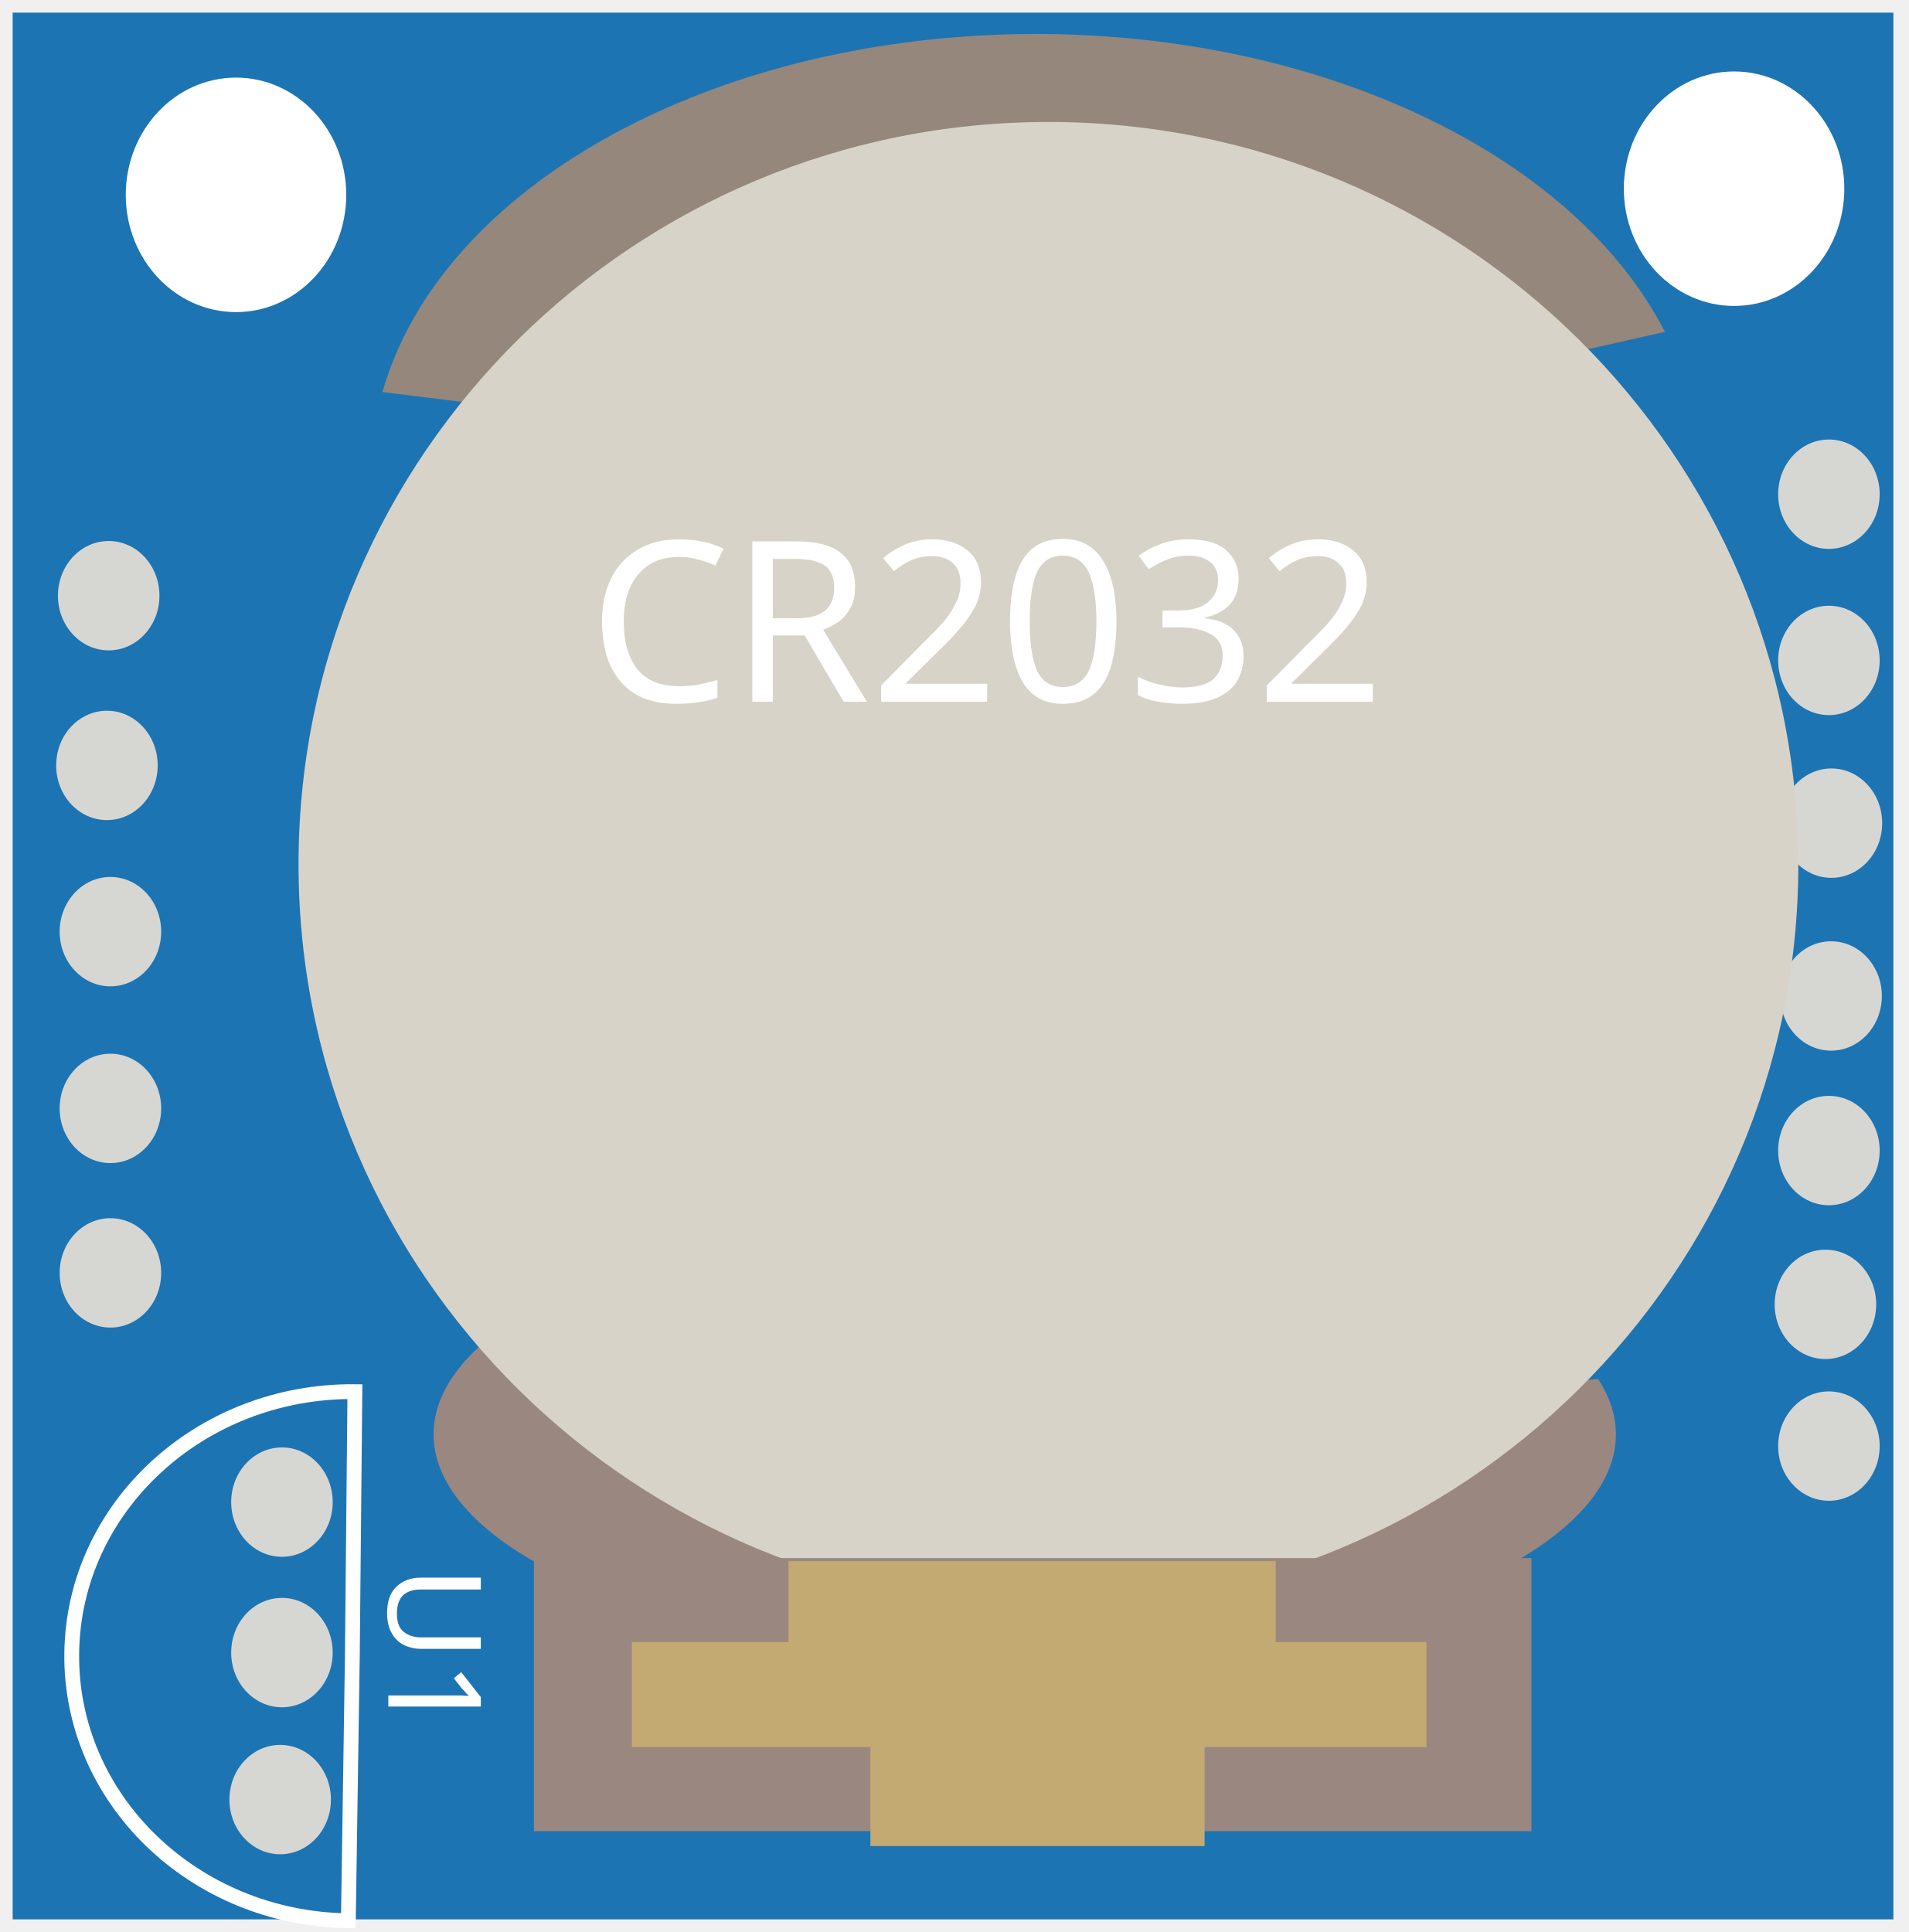
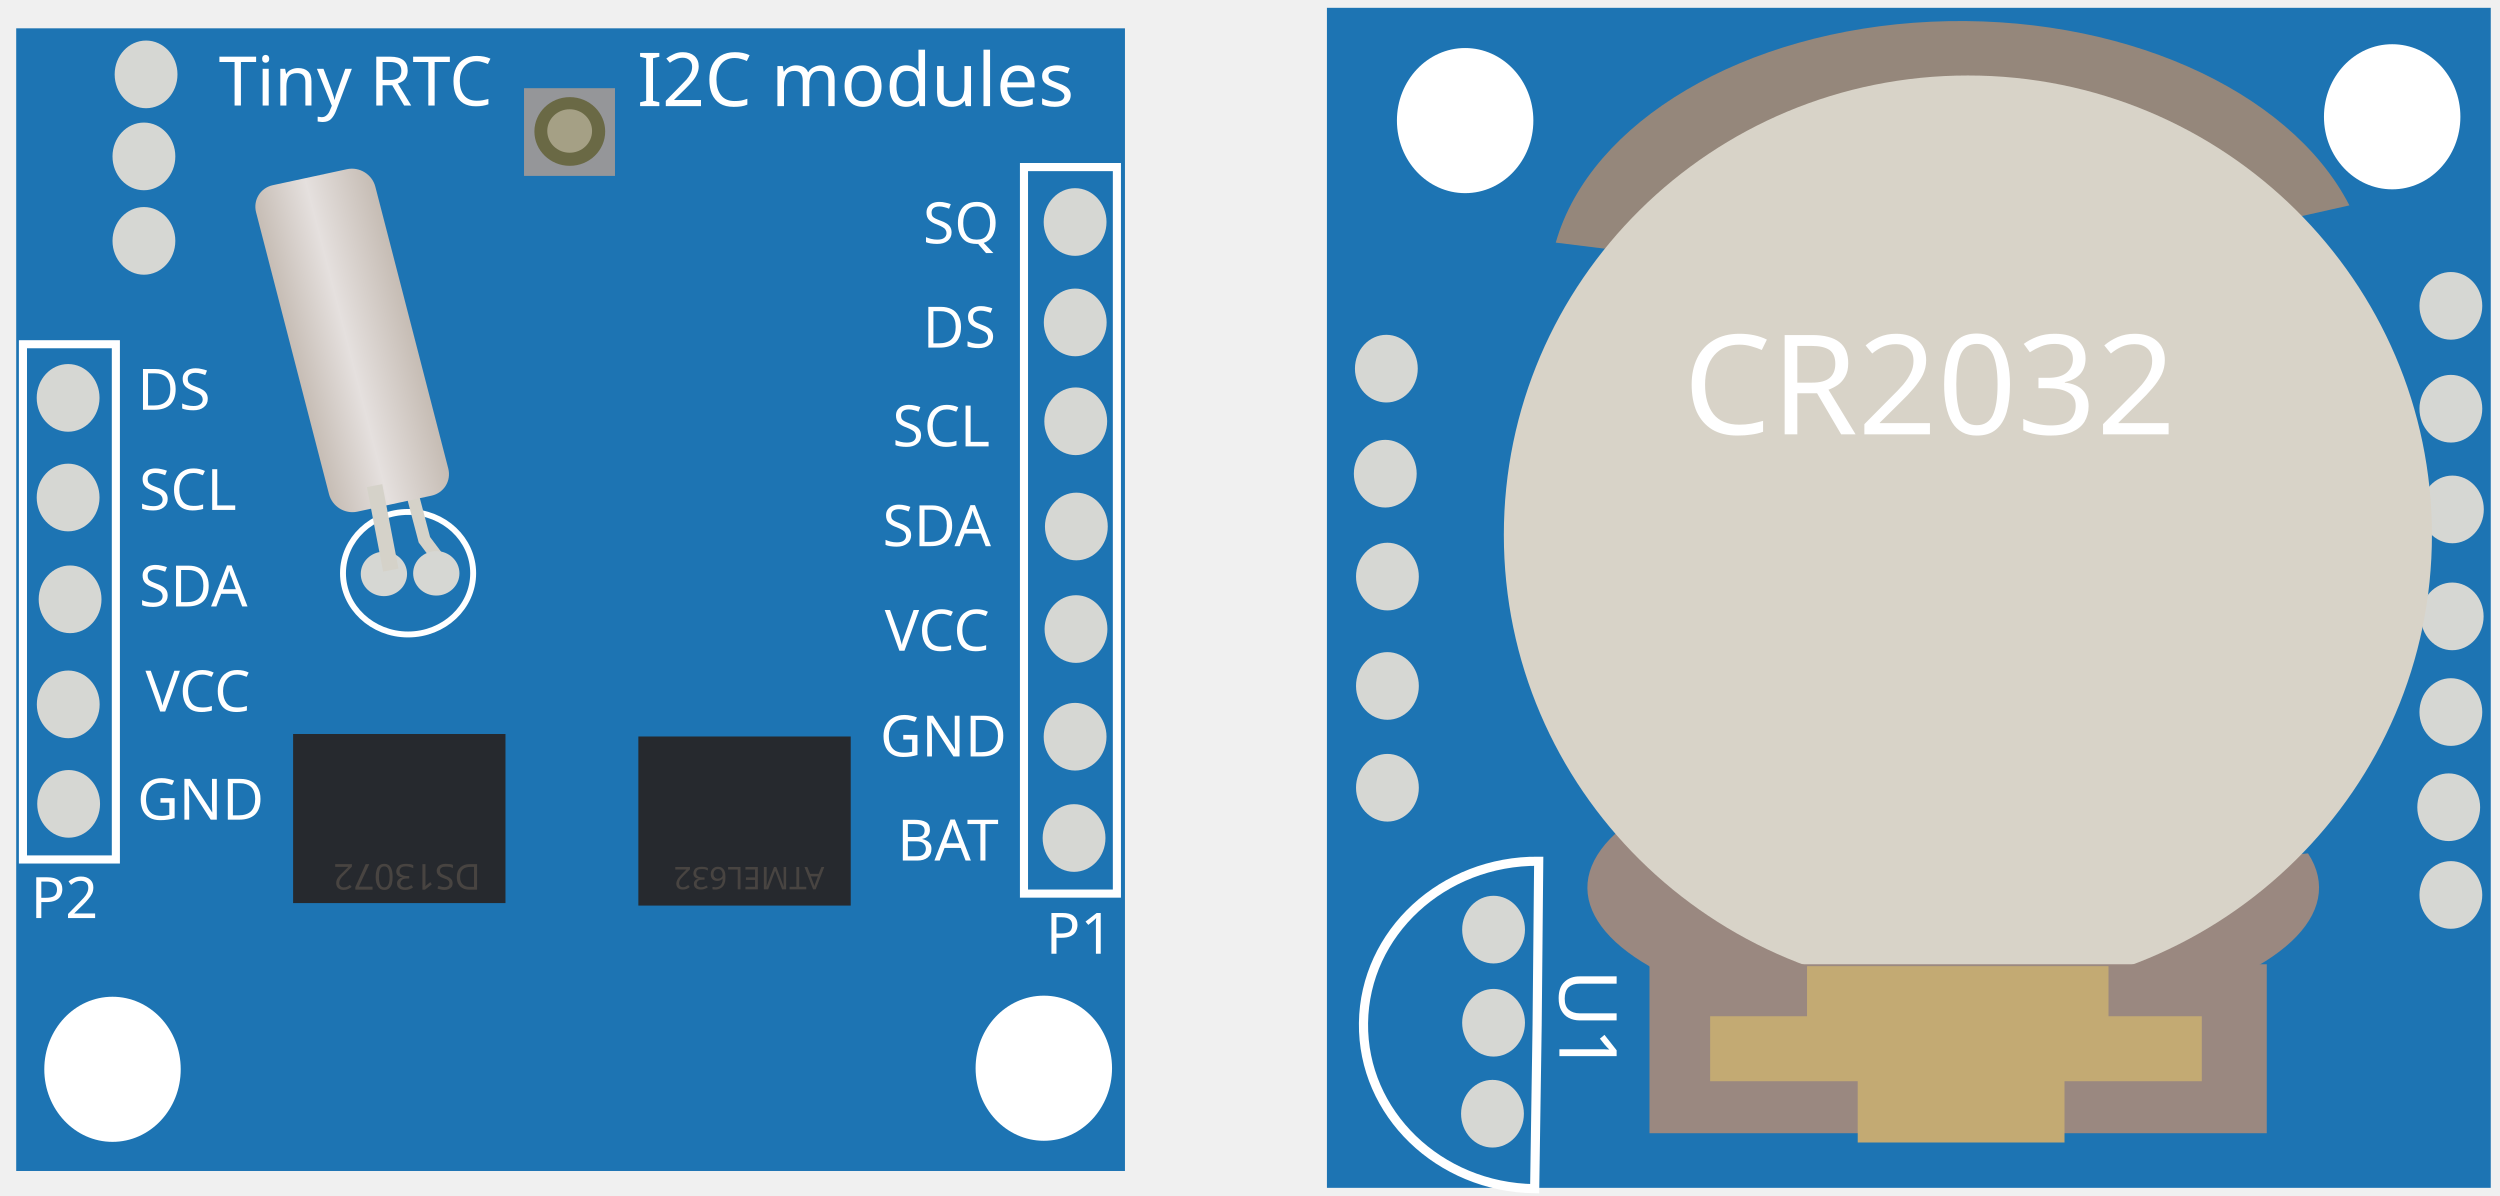
- <svg xmlns="http://www.w3.org/2000/svg" xmlns:xlink="http://www.w3.org/1999/xlink" width="72.863mm" height="73.774mm" viewBox="0 0 72.863 73.774" version="1.1" id="svg8">
+ <svg xmlns="http://www.w3.org/2000/svg" xmlns:xlink="http://www.w3.org/1999/xlink" width="154.253mm" height="73.774mm" viewBox="0 0 154.253 73.774" version="1.1" id="svg8">
  <defs id="defs2">
    <linearGradient id="linearGradient1186-4">
      <stop style="stop-color:#c2b8af;stop-opacity:1" offset="0" id="stop1182" />
      <stop id="stop1198" offset="0.462" style="stop-color:#e5e0de;stop-opacity:1" />
      <stop style="stop-color:#c2b8af;stop-opacity:1" offset="1" id="stop1184" />
    </linearGradient>
    <linearGradient xlink:href="#linearGradient1186-4" id="linearGradient1208" x1="6.605" y1="38.559" x2="15.129" y2="38.559" gradientUnits="userSpaceOnUse" gradientTransform="matrix(0.9955778,0,0,0.9175074,5.350483,-10.96497)" />
  </defs>
-   <g id="layer1" transform="translate(-81.58309,0.7774654)">
+   <g id="layer1" transform="translate(-0.1931351,0.7774654)">
    <rect style="opacity:1;fill:#1d74b3;fill-opacity:1;stroke:#000000;stroke-width:2;stroke-linecap:round;stroke-miterlimit:4;stroke-dasharray:none;stroke-opacity:0" id="rect960" width="68.411" height="70.504" x="1.193" y="0.97" />
    <rect style="opacity:1;fill:#26292e;fill-opacity:1;stroke:#000000;stroke-width:2;stroke-linecap:round;stroke-miterlimit:4;stroke-dasharray:none;stroke-opacity:0" id="rect960-8" width="13.104" height="10.433" x="18.278" y="44.511" />
    <rect style="opacity:1;fill:#26292e;fill-opacity:1;stroke:#000000;stroke-width:2;stroke-linecap:round;stroke-miterlimit:4;stroke-dasharray:none;stroke-opacity:0" id="rect960-8-4" width="13.104" height="10.433" x="39.58" y="44.665" />
    <rect style="opacity:1;fill:#ffffff;fill-opacity:0;stroke:#ffffff;stroke-width:0.5;stroke-linecap:round;stroke-miterlimit:4;stroke-dasharray:none;stroke-opacity:1" id="rect960-8-8" width="5.733" height="31.789" x="1.609" y="20.463" />
    <rect style="opacity:1;fill:#000000;fill-opacity:0;stroke:#ffffff;stroke-width:0.5;stroke-linecap:round;stroke-miterlimit:4;stroke-dasharray:none;stroke-opacity:1" id="rect960-8-8-1" width="5.733" height="44.829" x="63.374" y="9.53" />
    <ellipse style="opacity:1;fill:#ffffff;fill-opacity:1;stroke:#000000;stroke-width:2;stroke-linecap:round;stroke-miterlimit:4;stroke-dasharray:none;stroke-opacity:0" id="path1013" cx="7.135" cy="65.2" rx="4.209" ry="4.477" />
    <ellipse style="opacity:1;fill:#ffffff;fill-opacity:1;stroke:#000000;stroke-width:2;stroke-linecap:round;stroke-miterlimit:4;stroke-dasharray:none;stroke-opacity:0" id="path1013-5" cx="64.598" cy="65.133" rx="4.209" ry="4.477" />
    <ellipse style="opacity:1;fill:#d6d7d3;fill-opacity:1;stroke:#000000;stroke-width:0.529;stroke-linecap:round;stroke-miterlimit:4;stroke-dasharray:none;stroke-opacity:0" id="path1013-3" cx="9.206" cy="3.812" rx="1.938" ry="2.088" />
    <ellipse style="opacity:1;fill:#d6d7d3;fill-opacity:1;stroke:#000000;stroke-width:0.529;stroke-linecap:round;stroke-miterlimit:4;stroke-dasharray:none;stroke-opacity:0" id="path1013-3-5" cx="9.073" cy="8.873" rx="1.938" ry="2.088" />
    <ellipse style="opacity:1;fill:#d6d7d3;fill-opacity:1;stroke:#000000;stroke-width:0.529;stroke-linecap:round;stroke-miterlimit:4;stroke-dasharray:none;stroke-opacity:0" id="path1013-3-4" cx="9.073" cy="14.085" rx="1.938" ry="2.088" />
    <ellipse style="opacity:1;fill:#d6d7d3;fill-opacity:1;stroke:#000000;stroke-width:0.529;stroke-linecap:round;stroke-miterlimit:4;stroke-dasharray:none;stroke-opacity:0" id="path1013-3-1" cx="4.396" cy="23.773" rx="1.938" ry="2.088" />
    <ellipse style="opacity:1;fill:#d6d7d3;fill-opacity:1;stroke:#000000;stroke-width:0.529;stroke-linecap:round;stroke-miterlimit:4;stroke-dasharray:none;stroke-opacity:0" id="path1013-3-0" cx="4.396" cy="29.92" rx="1.938" ry="2.088" />
    <ellipse style="opacity:1;fill:#d6d7d3;fill-opacity:1;stroke:#000000;stroke-width:0.529;stroke-linecap:round;stroke-miterlimit:4;stroke-dasharray:none;stroke-opacity:0" id="path1013-3-8" cx="4.518" cy="36.201" rx="1.938" ry="2.088" />
    <ellipse style="opacity:1;fill:#d6d7d3;fill-opacity:1;stroke:#000000;stroke-width:0.529;stroke-linecap:round;stroke-miterlimit:4;stroke-dasharray:none;stroke-opacity:0" id="path1013-3-02" cx="4.404" cy="42.683" rx="1.938" ry="2.088" />
    <ellipse style="opacity:1;fill:#d6d7d3;fill-opacity:1;stroke:#000000;stroke-width:0.529;stroke-linecap:round;stroke-miterlimit:4;stroke-dasharray:none;stroke-opacity:0" id="path1013-3-43" cx="4.428" cy="48.822" rx="1.938" ry="2.088" />
    <ellipse style="opacity:1;fill:#d6d7d3;fill-opacity:1;stroke:#000000;stroke-width:0.529;stroke-linecap:round;stroke-miterlimit:4;stroke-dasharray:none;stroke-opacity:0" id="path1013-3-6" cx="66.528" cy="12.921" rx="1.938" ry="2.088" />
    <ellipse style="opacity:1;fill:#d6d7d3;fill-opacity:1;stroke:#000000;stroke-width:0.529;stroke-linecap:round;stroke-miterlimit:4;stroke-dasharray:none;stroke-opacity:0" id="path1013-3-7" cx="66.536" cy="19.116" rx="1.938" ry="2.088" />
    <ellipse style="opacity:1;fill:#d6d7d3;fill-opacity:1;stroke:#000000;stroke-width:0.529;stroke-linecap:round;stroke-miterlimit:4;stroke-dasharray:none;stroke-opacity:0" id="path1013-3-85" cx="66.567" cy="25.216" rx="1.938" ry="2.088" />
    <ellipse style="opacity:1;fill:#d6d7d3;fill-opacity:1;stroke:#000000;stroke-width:0.529;stroke-linecap:round;stroke-miterlimit:4;stroke-dasharray:none;stroke-opacity:0" id="path1013-3-84" cx="66.606" cy="31.708" rx="1.938" ry="2.088" />
    <ellipse style="opacity:1;fill:#d6d7d3;fill-opacity:1;stroke:#000000;stroke-width:0.529;stroke-linecap:round;stroke-miterlimit:4;stroke-dasharray:none;stroke-opacity:0" id="path1013-3-3" cx="66.583" cy="38.036" rx="1.938" ry="2.088" />
    <ellipse style="opacity:1;fill:#d6d7d3;fill-opacity:1;stroke:#000000;stroke-width:0.529;stroke-linecap:round;stroke-miterlimit:4;stroke-dasharray:none;stroke-opacity:0" id="path1013-3-54" cx="66.528" cy="44.679" rx="1.938" ry="2.088" />
    <ellipse style="opacity:1;fill:#d6d7d3;fill-opacity:1;stroke:#000000;stroke-width:0.529;stroke-linecap:round;stroke-miterlimit:4;stroke-dasharray:none;stroke-opacity:0" id="path1013-3-72" cx="66.464" cy="50.929" rx="1.938" ry="2.088" />
    <ellipse style="opacity:1;fill:#d6d7d3;fill-opacity:1;stroke:#000000;stroke-width:0.965;stroke-linecap:round;stroke-miterlimit:4;stroke-dasharray:none;stroke-opacity:0" id="path1149" cx="23.881" cy="34.633" rx="1.428" ry="1.372" />
    <ellipse style="opacity:1;fill:#000000;fill-opacity:0;stroke:#ffffff;stroke-width:0.365;stroke-linecap:round;stroke-miterlimit:4;stroke-dasharray:none;stroke-opacity:1" id="path1147" cx="25.372" cy="34.59" rx="4.016" ry="3.78" />
    <path style="fill:#000000;fill-opacity:0;stroke:#d5d2c9;stroke-width:0.765;stroke-linecap:butt;stroke-linejoin:miter;stroke-miterlimit:4;stroke-dasharray:none;stroke-opacity:1" d="m 25.376,28.718 1.002,3.809 1.403,1.871" id="path1133" />
    <text xml:space="preserve" style="font-style:normal;font-weight:normal;font-size:4.233px;line-height:1.25;font-family:sans-serif;letter-spacing:0px;word-spacing:0px;fill:#ffffff;fill-opacity:1;stroke:none;stroke-width:0.265" x="13.683" y="5.733" id="text1137">
      <tspan id="tspan1135" x="13.683" y="5.733" style="font-size:4.233px;fill:#ffffff;fill-opacity:1;stroke-width:0.265">Tiny RTC </tspan>
    </text>
    <text xml:space="preserve" style="font-style:normal;font-weight:normal;font-size:4.586px;line-height:1.25;font-family:sans-serif;letter-spacing:0px;word-spacing:0px;fill:#ffffff;fill-opacity:1;stroke:none;stroke-width:0.265" x="39.499" y="5.769" id="text1141">
      <tspan id="tspan1139" x="39.499" y="5.769" style="font-size:4.586px;fill:#ffffff;fill-opacity:1;stroke-width:0.265">I2C modules</tspan>
    </text>
    <rect style="opacity:1;fill:#959699;fill-opacity:1;stroke:#000000;stroke-width:0.965;stroke-linecap:round;stroke-miterlimit:4;stroke-dasharray:none;stroke-opacity:0" id="rect1143" width="5.613" height="5.412" x="32.526" y="4.664" />
    <ellipse style="opacity:1;fill:#6a6945;fill-opacity:1;stroke:#000000;stroke-width:0.255;stroke-linecap:round;stroke-miterlimit:4;stroke-dasharray:none;stroke-opacity:0" id="path1145" cx="35.35" cy="7.335" rx="2.184" ry="2.12" />
    <rect style="opacity:1;fill:#1d74b3;fill-opacity:1;stroke:#000000;stroke-width:0.965;stroke-linecap:round;stroke-miterlimit:4;stroke-dasharray:none;stroke-opacity:0" id="rect1153" width="71.81" height="72.809" x="82.066" y="-0.295" />
    <ellipse style="opacity:1;fill:#ffffff;fill-opacity:1;stroke:#000000;stroke-width:2;stroke-linecap:round;stroke-miterlimit:4;stroke-dasharray:none;stroke-opacity:0" id="path1013-5-6" cx="90.594" cy="6.663" rx="4.209" ry="4.477" />
    <ellipse style="opacity:1;fill:#ffffff;fill-opacity:1;stroke:#000000;stroke-width:2;stroke-linecap:round;stroke-miterlimit:4;stroke-dasharray:none;stroke-opacity:0" id="path1013-5-3" cx="147.793" cy="6.428" rx="4.209" ry="4.477" />
    <ellipse style="opacity:1;fill:#d6d7d3;fill-opacity:1;stroke:#000000;stroke-width:2;stroke-linecap:round;stroke-miterlimit:4;stroke-dasharray:none;stroke-opacity:0" id="path1013-3-1-1" cx="85.733" cy="21.969" rx="1.938" ry="2.088" />
    <ellipse style="opacity:1;fill:#d6d7d3;fill-opacity:1;stroke:#000000;stroke-width:2;stroke-linecap:round;stroke-miterlimit:4;stroke-dasharray:none;stroke-opacity:0" id="path1013-3-0-5" cx="85.666" cy="28.45" rx="1.938" ry="2.088" />
    <ellipse style="opacity:1;fill:#d6d7d3;fill-opacity:1;stroke:#000000;stroke-width:2;stroke-linecap:round;stroke-miterlimit:4;stroke-dasharray:none;stroke-opacity:0" id="path1013-3-8-4" cx="85.799" cy="34.798" rx="1.938" ry="2.088" />
    <ellipse style="opacity:1;fill:#d6d7d3;fill-opacity:1;stroke:#000000;stroke-width:2;stroke-linecap:round;stroke-miterlimit:4;stroke-dasharray:none;stroke-opacity:0" id="path1013-3-02-1" cx="85.799" cy="41.547" rx="1.938" ry="2.088" />
    <ellipse style="opacity:1;fill:#d6d7d3;fill-opacity:1;stroke:#000000;stroke-width:2;stroke-linecap:round;stroke-miterlimit:4;stroke-dasharray:none;stroke-opacity:0" id="path1013-3-43-9" cx="85.799" cy="47.828" rx="1.938" ry="2.088" />
    <ellipse style="opacity:1;fill:#d6d7d3;fill-opacity:1;stroke:#000000;stroke-width:2;stroke-linecap:round;stroke-miterlimit:4;stroke-dasharray:none;stroke-opacity:0" id="path1013-3-1-0" cx="151.414" cy="18.094" rx="1.938" ry="2.088" />
    <ellipse style="opacity:1;fill:#d6d7d3;fill-opacity:1;stroke:#000000;stroke-width:2;stroke-linecap:round;stroke-miterlimit:4;stroke-dasharray:none;stroke-opacity:0" id="path1013-3-0-0" cx="151.414" cy="24.441" rx="1.938" ry="2.088" />
    <ellipse style="opacity:1;fill:#d6d7d3;fill-opacity:1;stroke:#000000;stroke-width:2;stroke-linecap:round;stroke-miterlimit:4;stroke-dasharray:none;stroke-opacity:0" id="path1013-3-8-7" cx="151.509" cy="30.655" rx="1.938" ry="2.088" />
    <ellipse style="opacity:1;fill:#d6d7d3;fill-opacity:1;stroke:#000000;stroke-width:2;stroke-linecap:round;stroke-miterlimit:4;stroke-dasharray:none;stroke-opacity:0" id="path1013-3-02-6" cx="151.497" cy="37.254" rx="1.938" ry="2.088" />
    <ellipse style="opacity:1;fill:#d6d7d3;fill-opacity:1;stroke:#000000;stroke-width:2;stroke-linecap:round;stroke-miterlimit:4;stroke-dasharray:none;stroke-opacity:0" id="path1013-3-43-7" cx="151.414" cy="43.157" rx="1.938" ry="2.088" />
    <ellipse style="opacity:1;fill:#d6d7d3;fill-opacity:1;stroke:#000000;stroke-width:2;stroke-linecap:round;stroke-miterlimit:4;stroke-dasharray:none;stroke-opacity:0" id="path1013-3-54-4" cx="151.281" cy="49.03" rx="1.938" ry="2.088" />
    <ellipse style="opacity:1;fill:#d6d7d3;fill-opacity:1;stroke:#000000;stroke-width:2;stroke-linecap:round;stroke-miterlimit:4;stroke-dasharray:none;stroke-opacity:0" id="path1013-3-72-5" cx="151.414" cy="54.442" rx="1.938" ry="2.088" />
    <ellipse style="opacity:1;fill:#d6d7d3;fill-opacity:1;stroke:#000000;stroke-width:2;stroke-linecap:round;stroke-miterlimit:4;stroke-dasharray:none;stroke-opacity:0" id="path1013-3-54-5" cx="92.348" cy="56.581" rx="1.938" ry="2.088" />
    <ellipse style="opacity:1;fill:#d6d7d3;fill-opacity:1;stroke:#000000;stroke-width:2;stroke-linecap:round;stroke-miterlimit:4;stroke-dasharray:none;stroke-opacity:0" id="path1013-3-72-3" cx="92.348" cy="62.327" rx="1.938" ry="2.088" />
    <ellipse style="opacity:1;fill:#d6d7d3;fill-opacity:1;stroke:#000000;stroke-width:2;stroke-linecap:round;stroke-miterlimit:4;stroke-dasharray:none;stroke-opacity:0" id="path1013-3-4-7" cx="92.281" cy="67.94" rx="1.938" ry="2.088" />
    <path style="opacity:1;fill:none;fill-opacity:1;stroke:#ffffff;stroke-width:0.565;stroke-linecap:round;stroke-miterlimit:4;stroke-dasharray:none;stroke-opacity:1" id="path991" d="M 94.884,72.567 A 10.715,10.103 0 0 1 84.322,62.347 10.715,10.103 0 0 1 95.133,52.362 l -0.097,10.103 z" />
    <path style="opacity:1;fill:#95877b;fill-opacity:1;stroke:#000000;stroke-width:0.965;stroke-linecap:round;stroke-miterlimit:4;stroke-dasharray:none;stroke-opacity:0" id="path995" d="M -96.186,-14.192 A 25.377,16.771 0 0 1 -119.33,-0.563 25.377,16.771 0 0 1 -145.154,-11.895 l 24.027,-5.397 z" transform="scale(-1)" />
    <path style="opacity:1;fill:#9a8880;fill-opacity:1;stroke:#000000;stroke-width:0.965;stroke-linecap:round;stroke-miterlimit:4;stroke-dasharray:none;stroke-opacity:0" id="path995-0" d="m 142.6,51.876 a 22.571,8.701 0 0 1 -10.251,9.574 22.571,8.701 0 0 1 -26.745,-0.989 22.571,8.701 0 0 1 -5.342,-10.15 l 20.446,3.685 z" />
    <ellipse style="opacity:1;fill:#d8d3c8;fill-opacity:1;stroke:#000000;stroke-width:0.965;stroke-linecap:round;stroke-miterlimit:4;stroke-dasharray:none;stroke-opacity:0" id="path993" cx="121.614" cy="32.228" rx="28.632" ry="28.348" />
    <rect style="opacity:1;fill:#9a8880;fill-opacity:1;stroke:#000000;stroke-width:0.965;stroke-linecap:round;stroke-miterlimit:4;stroke-dasharray:none;stroke-opacity:0" id="rect1012" width="38.086" height="10.424" x="101.969" y="58.719" />
    <rect style="opacity:1;fill:#c3aa73;fill-opacity:1;stroke:#000000;stroke-width:0.965;stroke-linecap:round;stroke-miterlimit:4;stroke-dasharray:none;stroke-opacity:0" id="rect1014" width="30.335" height="4.009" x="105.711" y="61.926" />
    <rect style="opacity:1;fill:#c3aa73;fill-opacity:1;stroke:#000000;stroke-width:0.965;stroke-linecap:round;stroke-miterlimit:4;stroke-dasharray:none;stroke-opacity:0" id="rect1016" width="18.6" height="3.408" x="111.69" y="58.836" />
    <text xml:space="preserve" style="font-style:normal;font-weight:normal;font-size:4.939px;line-height:1.25;font-family:sans-serif;letter-spacing:0px;word-spacing:0px;fill:#ffffff;fill-opacity:1;stroke:none;stroke-width:0.265" x="59.029" y="-96.413" id="text1026" transform="rotate(90)">
      <tspan id="tspan1024" x="59.029" y="-96.413" style="font-size:4.939px;fill:#ffffff;stroke-width:0.265">U1</tspan>
    </text>
    <text xml:space="preserve" style="font-style:normal;font-weight:normal;font-size:3.528px;line-height:1.25;font-family:sans-serif;letter-spacing:0px;word-spacing:0px;fill:#ffffff;fill-opacity:1;stroke:none;stroke-width:0.265" x="8.672" y="24.508" id="text1030">
      <tspan id="tspan1028" x="8.672" y="24.508" style="font-size:3.528px;fill:#ffffff;fill-opacity:1;stroke-width:0.265">DS</tspan>
    </text>
    <text xml:space="preserve" style="font-style:normal;font-weight:normal;font-size:3.528px;line-height:1.25;font-family:sans-serif;letter-spacing:0px;word-spacing:0px;fill:#ffffff;fill-opacity:1;stroke:none;stroke-width:0.265" x="8.773" y="30.684" id="text1030-1">
      <tspan id="tspan1028-8" x="8.773" y="30.684" style="font-size:3.528px;fill:#ffffff;fill-opacity:1;stroke-width:0.265">SCL</tspan>
    </text>
    <text xml:space="preserve" style="font-style:normal;font-weight:normal;font-size:3.528px;line-height:1.25;font-family:sans-serif;letter-spacing:0px;word-spacing:0px;fill:#ffffff;fill-opacity:1;stroke:none;stroke-width:0.265" x="8.773" y="36.637" id="text1030-0">
      <tspan id="tspan1028-9" x="8.773" y="36.637" style="font-size:3.528px;fill:#ffffff;fill-opacity:1;stroke-width:0.265">SDA</tspan>
    </text>
    <text xml:space="preserve" style="font-style:normal;font-weight:normal;font-size:3.528px;line-height:1.25;font-family:sans-serif;letter-spacing:0px;word-spacing:0px;fill:#ffffff;fill-opacity:1;stroke:none;stroke-width:0.265" x="9.169" y="43.123" id="text1030-06">
      <tspan id="tspan1028-7" x="9.169" y="43.123" style="font-size:3.528px;fill:#ffffff;fill-opacity:1;stroke-width:0.265">VCC</tspan>
    </text>
    <text xml:space="preserve" style="font-style:normal;font-weight:normal;font-size:3.528px;line-height:1.25;font-family:sans-serif;letter-spacing:0px;word-spacing:0px;fill:#ffffff;fill-opacity:1;stroke:none;stroke-width:0.265" x="8.657" y="49.793" id="text1030-9">
      <tspan id="tspan1028-2" x="8.657" y="49.793" style="font-size:3.528px;fill:#ffffff;fill-opacity:1;stroke-width:0.265">GND</tspan>
    </text>
    <text xml:space="preserve" style="font-style:normal;font-weight:normal;font-size:3.528px;line-height:1.25;font-family:sans-serif;letter-spacing:0px;word-spacing:0px;fill:#ffffff;fill-opacity:1;stroke:none;stroke-width:0.265" x="57.14" y="14.242" id="text1030-8">
      <tspan id="tspan1028-3" x="57.14" y="14.242" style="font-size:3.528px;fill:#ffffff;fill-opacity:1;stroke-width:0.265">SQ</tspan>
    </text>
    <text xml:space="preserve" style="font-style:normal;font-weight:normal;font-size:3.528px;line-height:1.25;font-family:sans-serif;letter-spacing:0px;word-spacing:0px;fill:#ffffff;fill-opacity:1;stroke:none;stroke-width:0.265" x="57.128" y="20.668" id="text1030-4">
      <tspan id="tspan1028-33" x="57.128" y="20.668" style="font-size:3.528px;fill:#ffffff;fill-opacity:1;stroke-width:0.265">DS</tspan>
    </text>
    <text xml:space="preserve" style="font-style:normal;font-weight:normal;font-size:3.528px;line-height:1.25;font-family:sans-serif;letter-spacing:0px;word-spacing:0px;fill:#ffffff;fill-opacity:1;stroke:none;stroke-width:0.265" x="55.257" y="26.763" id="text1030-40">
      <tspan id="tspan1028-0" x="55.257" y="26.763" style="font-size:3.528px;fill:#ffffff;fill-opacity:1;stroke-width:0.265">SCL</tspan>
    </text>
    <text xml:space="preserve" style="font-style:normal;font-weight:normal;font-size:3.528px;line-height:1.25;font-family:sans-serif;letter-spacing:0px;word-spacing:0px;fill:#ffffff;fill-opacity:1;stroke:none;stroke-width:0.265" x="54.644" y="32.924" id="text1030-3">
      <tspan id="tspan1028-1" x="54.644" y="32.924" style="font-size:3.528px;fill:#ffffff;fill-opacity:1;stroke-width:0.265">SDA</tspan>
    </text>
    <text xml:space="preserve" style="font-style:normal;font-weight:normal;font-size:3.528px;line-height:1.25;font-family:sans-serif;letter-spacing:0px;word-spacing:0px;fill:#ffffff;fill-opacity:1;stroke:none;stroke-width:0.265" x="54.781" y="39.378" id="text1030-81">
      <tspan id="tspan1028-88" x="54.781" y="39.378" style="font-size:3.528px;fill:#ffffff;fill-opacity:1;stroke-width:0.265">VCC</tspan>
    </text>
    <text xml:space="preserve" style="font-style:normal;font-weight:normal;font-size:3.528px;line-height:1.25;font-family:sans-serif;letter-spacing:0px;word-spacing:0px;fill:#ffffff;fill-opacity:1;stroke:none;stroke-width:0.265" x="54.488" y="45.898" id="text1030-6">
      <tspan id="tspan1028-4" x="54.488" y="45.898" style="font-size:3.528px;fill:#ffffff;fill-opacity:1;stroke-width:0.265">GND</tspan>
    </text>
    <text xml:space="preserve" style="font-style:normal;font-weight:normal;font-size:3.528px;line-height:1.25;font-family:sans-serif;letter-spacing:0px;word-spacing:0px;fill:#ffffff;fill-opacity:1;stroke:none;stroke-width:0.265" x="55.554" y="52.323" id="text1030-10">
      <tspan id="tspan1028-48" x="55.554" y="52.323" style="font-size:3.528px;fill:#ffffff;fill-opacity:1;stroke-width:0.265">BAT</tspan>
    </text>
    <text xml:space="preserve" style="font-style:normal;font-weight:normal;font-size:3.528px;line-height:1.25;font-family:sans-serif;letter-spacing:0px;word-spacing:0px;fill:#ffffff;fill-opacity:1;stroke:none;stroke-width:0.265" x="64.722" y="58.074" id="text1030-34">
      <tspan id="tspan1028-99" x="64.722" y="58.074" style="font-size:3.528px;fill:#ffffff;stroke-width:0.265">P1</tspan>
    </text>
    <text xml:space="preserve" style="font-style:normal;font-weight:normal;font-size:3.528px;line-height:1.25;font-family:sans-serif;letter-spacing:0px;word-spacing:0px;fill:#ffffff;fill-opacity:1;stroke:none;stroke-width:0.265" x="2.085" y="55.871" id="text1030-5">
      <tspan id="tspan1028-42" x="2.085" y="55.871" style="font-size:3.528px;fill:#ffffff;stroke-width:0.265">P2</tspan>
    </text>
    <text xml:space="preserve" style="font-style:normal;font-weight:normal;font-size:1.925px;line-height:1.25;font-family:sans-serif;letter-spacing:0px;word-spacing:0px;fill:#484441;fill-opacity:1;stroke:none;stroke-width:0.265" x="-51.049" y="-52.719" id="text1148" transform="scale(-1)">
      <tspan id="tspan1146" x="-51.049" y="-52.719" style="font-size:1.925px;fill:#484441;fill-opacity:1;stroke-width:0.265">ATMEL632</tspan>
    </text>
    <text xml:space="preserve" style="font-style:normal;font-weight:normal;font-size:2.195px;line-height:1.25;font-family:sans-serif;letter-spacing:0px;word-spacing:0px;fill:#484441;fill-opacity:1;stroke:none;stroke-width:0.265" x="-29.849" y="-52.541" id="text1152" transform="scale(-1)">
      <tspan id="tspan1150" x="-29.849" y="-52.541" style="font-size:2.195px;fill:#484441;fill-opacity:1;stroke-width:0.265">DS13072</tspan>
    </text>
    <rect style="opacity:1;fill:url(#linearGradient1208);fill-opacity:1;stroke:#000000;stroke-width:0.965;stroke-linecap:round;stroke-miterlimit:4;stroke-dasharray:none;stroke-opacity:0" id="rect1200" width="7.526" height="20.808" x="12.406" y="14.009" transform="matrix(0.9775432,-0.2107349,0.2505422,0.9681057,0,0)" ry="1.423" />
    <ellipse style="opacity:1;fill:#d6d7d3;fill-opacity:1;stroke:#000000;stroke-width:0.965;stroke-linecap:round;stroke-miterlimit:4;stroke-dasharray:none;stroke-opacity:0" id="path1149-7" cx="27.113" cy="34.598" rx="1.428" ry="1.372" />
    <ellipse style="opacity:1;fill:#a5a085;fill-opacity:1;stroke:#000000;stroke-width:0.255;stroke-linecap:round;stroke-miterlimit:4;stroke-dasharray:none;stroke-opacity:0" id="path1145-2" cx="35.342" cy="7.305" rx="1.382" ry="1.341" />
    <path style="fill:#000000;fill-opacity:0;stroke:#d5d2c9;stroke-width:0.965;stroke-linecap:butt;stroke-linejoin:miter;stroke-miterlimit:4;stroke-dasharray:none;stroke-opacity:1" d="m 23.305,29.185 1.002,5.212" id="path1131" />
    <text xml:space="preserve" style="font-style:normal;font-weight:normal;font-size:8.584px;line-height:1.25;font-family:sans-serif;letter-spacing:0px;word-spacing:0px;fill:#ffffff;fill-opacity:1;stroke:none;stroke-width:0.265" x="104.056" y="26.019" id="text1242">
      <tspan id="tspan1240" x="104.056" y="26.019" style="fill:#ffffff;stroke-width:0.265">CR2032</tspan>
    </text>
    <rect style="opacity:1;fill:#c3aa73;fill-opacity:1;stroke:#000000;stroke-width:0.965;stroke-linecap:round;stroke-miterlimit:4;stroke-dasharray:none;stroke-opacity:0" id="rect1014-1" width="12.759" height="4.009" x="114.817" y="65.707" />
  </g>
</svg>
